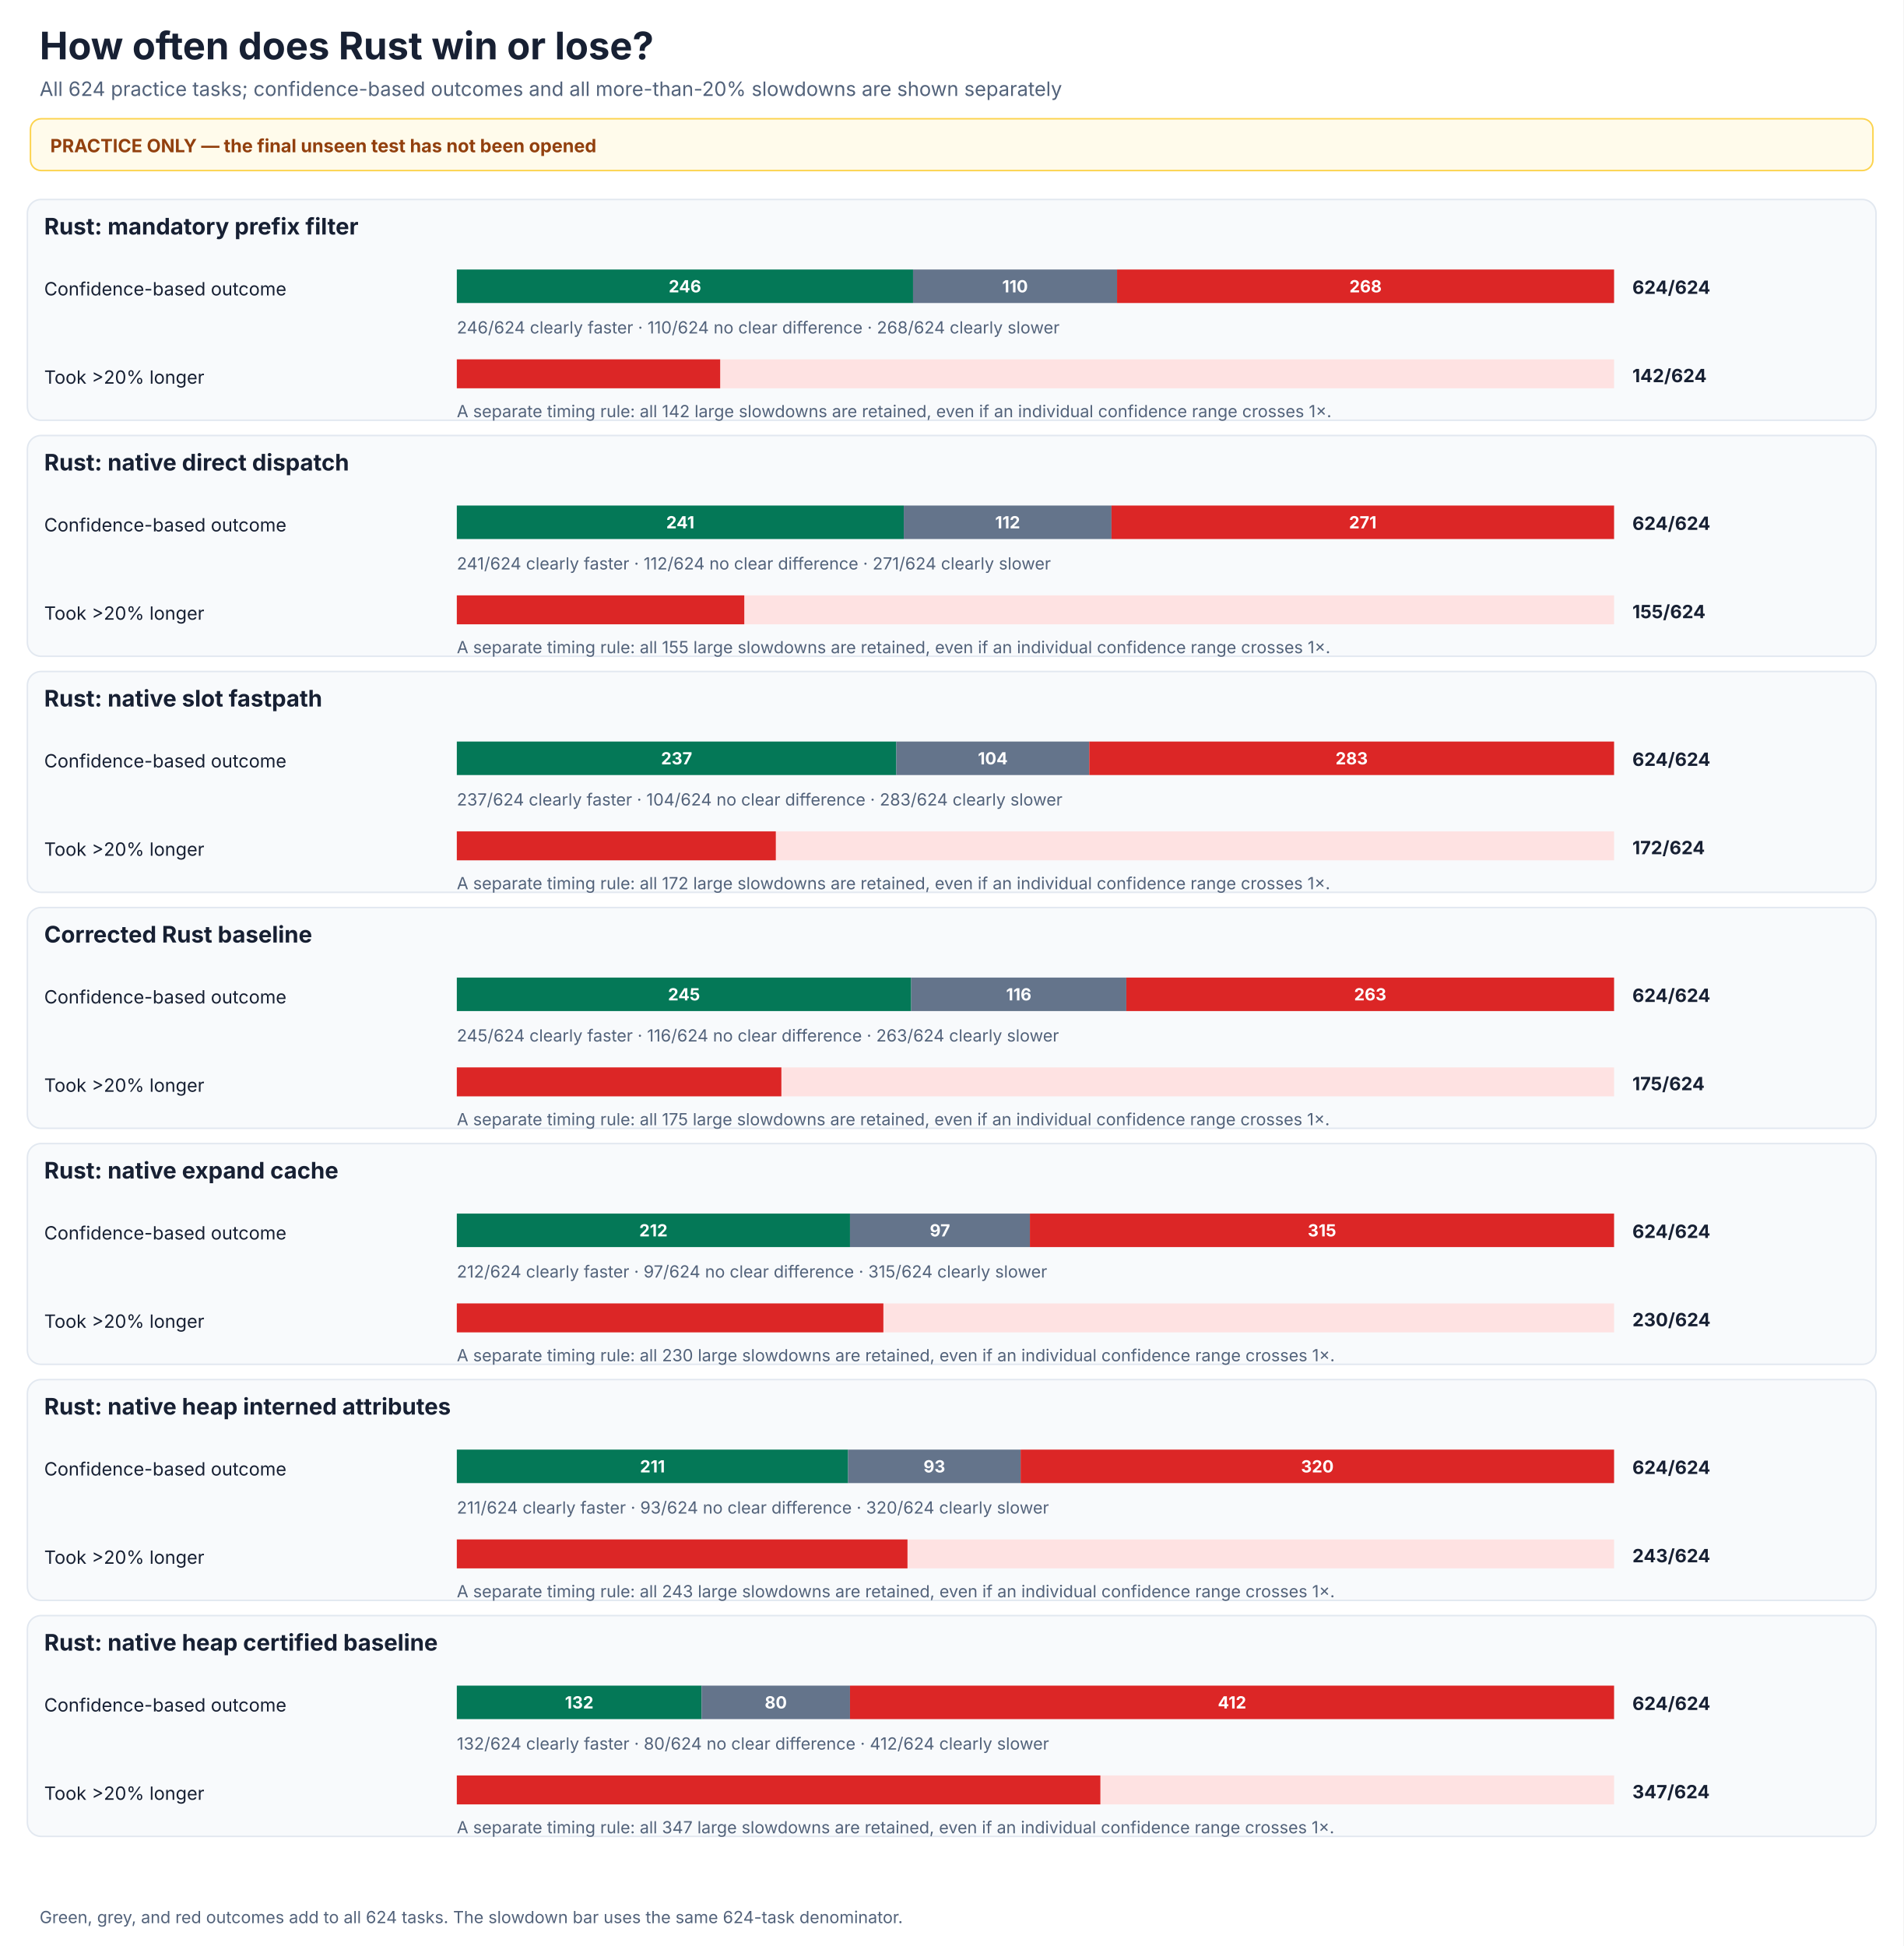
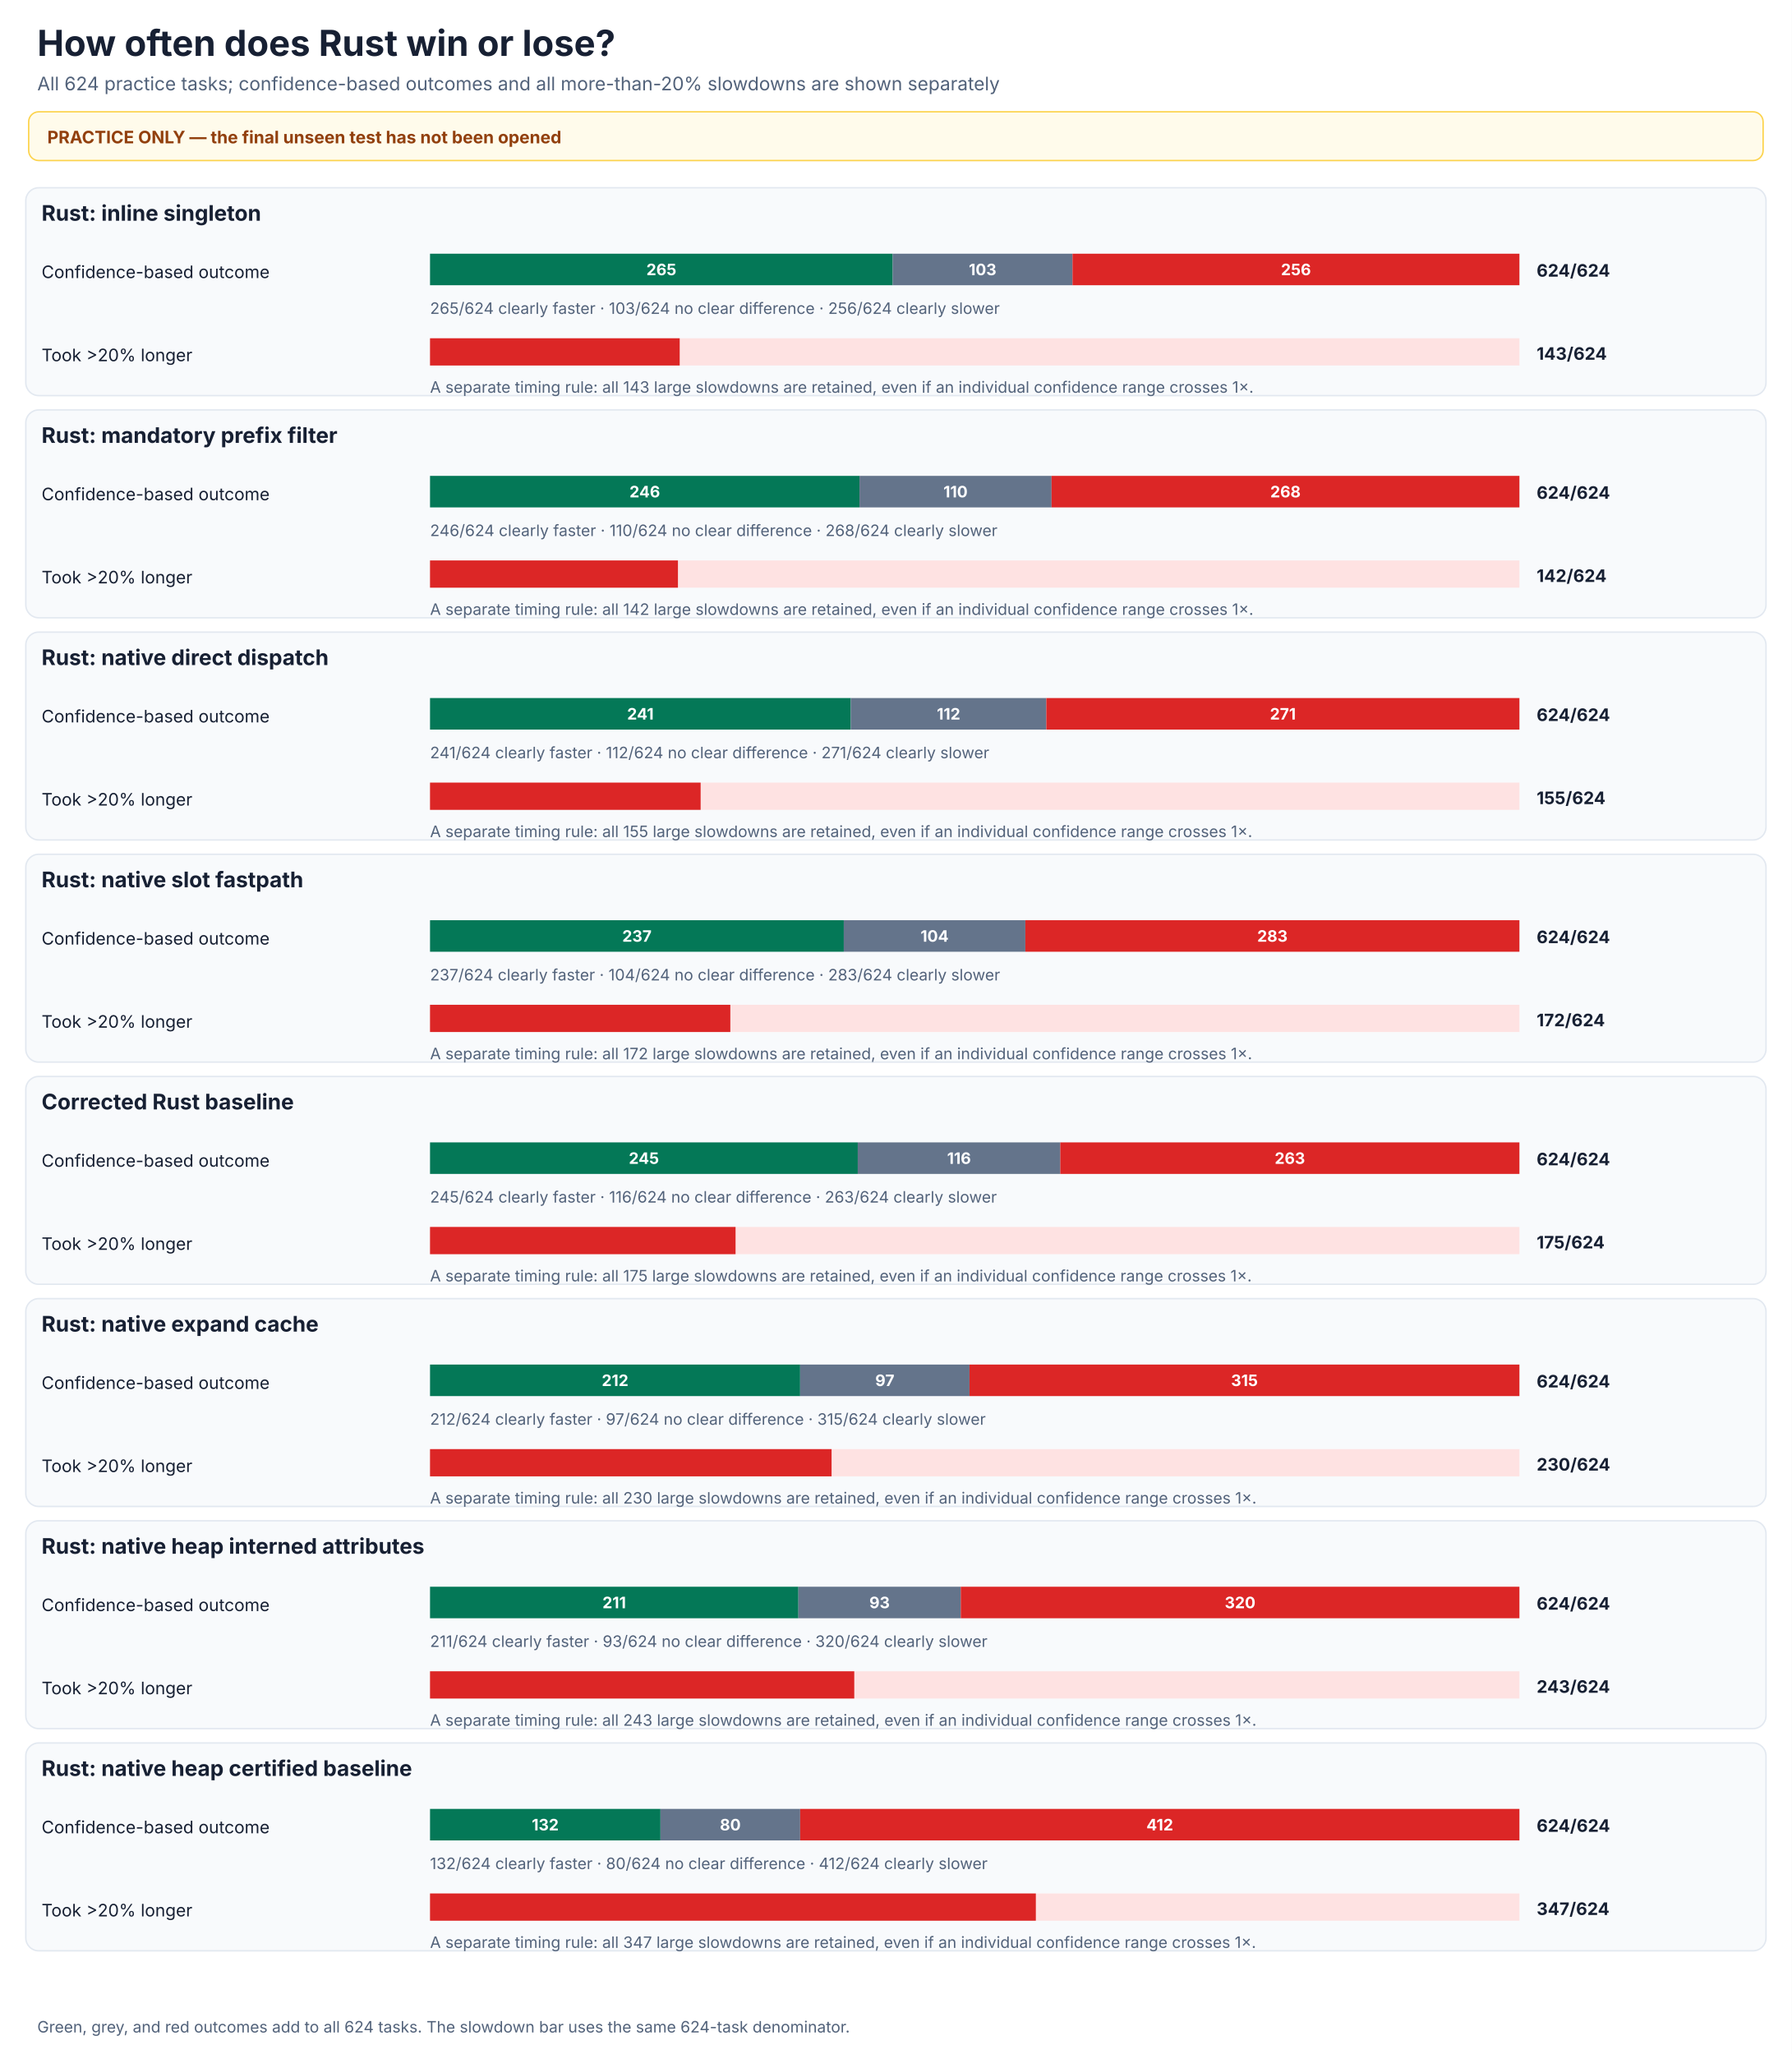
- <svg xmlns="http://www.w3.org/2000/svg" width="1250" height="1278" viewBox="0 0 1250 1278" role="img" aria-label="How often does Rust win or lose?">
+ <svg xmlns="http://www.w3.org/2000/svg" width="1250" height="1433" viewBox="0 0 1250 1433" role="img" aria-label="How often does Rust win or lose?">
  <rect width="100%" height="100%" fill="#ffffff" />
  <style>text{font-family:system-ui,-apple-system,BlinkMacSystemFont,"Segoe UI",sans-serif;fill:#172033}.title{font-size:25px;font-weight:750}.sub{font-size:13px;fill:#52627a}.head{font-size:15px;font-weight:700}.label{font-size:12px}.small{font-size:11px;fill:#52627a}.value{font-size:12px;font-weight:700}.tick{font-size:10.5px;fill:#64748b}.banner{font-size:12px;font-weight:700;fill:#92400e}.grid{stroke:#e2e8f0;stroke-width:1}.base{stroke:#475569;stroke-width:1.7}.panel{fill:#f8fafc;stroke:#e2e8f0;stroke-width:1}</style>
  <text x="26" y="39" class="title">How often does Rust win or lose?</text>
  <text x="26" y="63" class="sub">All 624 practice tasks; confidence-based outcomes and all more-than-20% slowdowns are shown separately</text>
  <rect x="20" y="78" width="1210" height="34" rx="7" fill="#fffbeb" stroke="#fcd34d" />
  <text x="33" y="100" class="banner">PRACTICE ONLY — the final unseen test has not been opened</text>
  <rect x="18" y="131" width="1214" height="145" rx="9" class="panel" />
-   <text x="29" y="154" class="head">Rust: mandatory prefix filter</text>
+   <text x="29" y="154" class="head">Rust: inline singleton</text>
  <text x="29" y="194" class="label">Confidence-based outcome</text>
-   <rect x="300.00" y="177" width="299.62" height="22" fill="#047857" />
-   <text x="449.81" y="192" text-anchor="middle" style="font-size:11px;font-weight:700;fill:#ffffff">246</text>
-   <rect x="599.62" y="177" width="133.97" height="22" fill="#64748b" />
-   <text x="666.60" y="192" text-anchor="middle" style="font-size:11px;font-weight:700;fill:#ffffff">110</text>
-   <rect x="733.59" y="177" width="326.41" height="22" fill="#dc2626" />
-   <text x="896.79" y="192" text-anchor="middle" style="font-size:11px;font-weight:700;fill:#ffffff">268</text>
+   <rect x="300.00" y="177" width="322.76" height="22" fill="#047857" />
+   <text x="461.38" y="192" text-anchor="middle" style="font-size:11px;font-weight:700;fill:#ffffff">265</text>
+   <rect x="622.76" y="177" width="125.45" height="22" fill="#64748b" />
+   <text x="685.48" y="192" text-anchor="middle" style="font-size:11px;font-weight:700;fill:#ffffff">103</text>
+   <rect x="748.21" y="177" width="311.79" height="22" fill="#dc2626" />
+   <text x="904.10" y="192" text-anchor="middle" style="font-size:11px;font-weight:700;fill:#ffffff">256</text>
  <text x="1072" y="193" class="value">624/624</text>
-   <text x="300" y="219" class="small">246/624 clearly faster · 110/624 no clear difference · 268/624 clearly slower</text>
+   <text x="300" y="219" class="small">265/624 clearly faster · 103/624 no clear difference · 256/624 clearly slower</text>
  <text x="29" y="252" class="label">Took &gt;20% longer</text>
  <rect x="300" y="236" width="760" height="19" fill="#fee2e2" />
-   <rect x="300" y="236" width="172.95" height="19" fill="#dc2626" />
-   <text x="1072" y="251" class="value">142/624</text>
-   <text x="300" y="274" class="small">A separate timing rule: all 142 large slowdowns are retained, even if an individual confidence range crosses 1×.</text>
+   <rect x="300" y="236" width="174.17" height="19" fill="#dc2626" />
+   <text x="1072" y="251" class="value">143/624</text>
+   <text x="300" y="274" class="small">A separate timing rule: all 143 large slowdowns are retained, even if an individual confidence range crosses 1×.</text>
  <rect x="18" y="286" width="1214" height="145" rx="9" class="panel" />
-   <text x="29" y="309" class="head">Rust: native direct dispatch</text>
+   <text x="29" y="309" class="head">Rust: mandatory prefix filter</text>
  <text x="29" y="349" class="label">Confidence-based outcome</text>
-   <rect x="300.00" y="332" width="293.53" height="22" fill="#047857" />
-   <text x="446.76" y="347" text-anchor="middle" style="font-size:11px;font-weight:700;fill:#ffffff">241</text>
-   <rect x="593.53" y="332" width="136.41" height="22" fill="#64748b" />
-   <text x="661.73" y="347" text-anchor="middle" style="font-size:11px;font-weight:700;fill:#ffffff">112</text>
-   <rect x="729.94" y="332" width="330.06" height="22" fill="#dc2626" />
-   <text x="894.97" y="347" text-anchor="middle" style="font-size:11px;font-weight:700;fill:#ffffff">271</text>
+   <rect x="300.00" y="332" width="299.62" height="22" fill="#047857" />
+   <text x="449.81" y="347" text-anchor="middle" style="font-size:11px;font-weight:700;fill:#ffffff">246</text>
+   <rect x="599.62" y="332" width="133.97" height="22" fill="#64748b" />
+   <text x="666.60" y="347" text-anchor="middle" style="font-size:11px;font-weight:700;fill:#ffffff">110</text>
+   <rect x="733.59" y="332" width="326.41" height="22" fill="#dc2626" />
+   <text x="896.79" y="347" text-anchor="middle" style="font-size:11px;font-weight:700;fill:#ffffff">268</text>
  <text x="1072" y="348" class="value">624/624</text>
-   <text x="300" y="374" class="small">241/624 clearly faster · 112/624 no clear difference · 271/624 clearly slower</text>
+   <text x="300" y="374" class="small">246/624 clearly faster · 110/624 no clear difference · 268/624 clearly slower</text>
  <text x="29" y="407" class="label">Took &gt;20% longer</text>
  <rect x="300" y="391" width="760" height="19" fill="#fee2e2" />
-   <rect x="300" y="391" width="188.78" height="19" fill="#dc2626" />
-   <text x="1072" y="406" class="value">155/624</text>
-   <text x="300" y="429" class="small">A separate timing rule: all 155 large slowdowns are retained, even if an individual confidence range crosses 1×.</text>
+   <rect x="300" y="391" width="172.95" height="19" fill="#dc2626" />
+   <text x="1072" y="406" class="value">142/624</text>
+   <text x="300" y="429" class="small">A separate timing rule: all 142 large slowdowns are retained, even if an individual confidence range crosses 1×.</text>
  <rect x="18" y="441" width="1214" height="145" rx="9" class="panel" />
-   <text x="29" y="464" class="head">Rust: native slot fastpath</text>
+   <text x="29" y="464" class="head">Rust: native direct dispatch</text>
  <text x="29" y="504" class="label">Confidence-based outcome</text>
-   <rect x="300.00" y="487" width="288.65" height="22" fill="#047857" />
-   <text x="444.33" y="502" text-anchor="middle" style="font-size:11px;font-weight:700;fill:#ffffff">237</text>
-   <rect x="588.65" y="487" width="126.67" height="22" fill="#64748b" />
-   <text x="651.99" y="502" text-anchor="middle" style="font-size:11px;font-weight:700;fill:#ffffff">104</text>
-   <rect x="715.32" y="487" width="344.68" height="22" fill="#dc2626" />
-   <text x="887.66" y="502" text-anchor="middle" style="font-size:11px;font-weight:700;fill:#ffffff">283</text>
+   <rect x="300.00" y="487" width="293.53" height="22" fill="#047857" />
+   <text x="446.76" y="502" text-anchor="middle" style="font-size:11px;font-weight:700;fill:#ffffff">241</text>
+   <rect x="593.53" y="487" width="136.41" height="22" fill="#64748b" />
+   <text x="661.73" y="502" text-anchor="middle" style="font-size:11px;font-weight:700;fill:#ffffff">112</text>
+   <rect x="729.94" y="487" width="330.06" height="22" fill="#dc2626" />
+   <text x="894.97" y="502" text-anchor="middle" style="font-size:11px;font-weight:700;fill:#ffffff">271</text>
  <text x="1072" y="503" class="value">624/624</text>
-   <text x="300" y="529" class="small">237/624 clearly faster · 104/624 no clear difference · 283/624 clearly slower</text>
+   <text x="300" y="529" class="small">241/624 clearly faster · 112/624 no clear difference · 271/624 clearly slower</text>
  <text x="29" y="562" class="label">Took &gt;20% longer</text>
  <rect x="300" y="546" width="760" height="19" fill="#fee2e2" />
-   <rect x="300" y="546" width="209.49" height="19" fill="#dc2626" />
-   <text x="1072" y="561" class="value">172/624</text>
-   <text x="300" y="584" class="small">A separate timing rule: all 172 large slowdowns are retained, even if an individual confidence range crosses 1×.</text>
+   <rect x="300" y="546" width="188.78" height="19" fill="#dc2626" />
+   <text x="1072" y="561" class="value">155/624</text>
+   <text x="300" y="584" class="small">A separate timing rule: all 155 large slowdowns are retained, even if an individual confidence range crosses 1×.</text>
  <rect x="18" y="596" width="1214" height="145" rx="9" class="panel" />
-   <text x="29" y="619" class="head">Corrected Rust baseline</text>
+   <text x="29" y="619" class="head">Rust: native slot fastpath</text>
  <text x="29" y="659" class="label">Confidence-based outcome</text>
-   <rect x="300.00" y="642" width="298.40" height="22" fill="#047857" />
-   <text x="449.20" y="657" text-anchor="middle" style="font-size:11px;font-weight:700;fill:#ffffff">245</text>
-   <rect x="598.40" y="642" width="141.28" height="22" fill="#64748b" />
-   <text x="669.04" y="657" text-anchor="middle" style="font-size:11px;font-weight:700;fill:#ffffff">116</text>
-   <rect x="739.68" y="642" width="320.32" height="22" fill="#dc2626" />
-   <text x="899.84" y="657" text-anchor="middle" style="font-size:11px;font-weight:700;fill:#ffffff">263</text>
+   <rect x="300.00" y="642" width="288.65" height="22" fill="#047857" />
+   <text x="444.33" y="657" text-anchor="middle" style="font-size:11px;font-weight:700;fill:#ffffff">237</text>
+   <rect x="588.65" y="642" width="126.67" height="22" fill="#64748b" />
+   <text x="651.99" y="657" text-anchor="middle" style="font-size:11px;font-weight:700;fill:#ffffff">104</text>
+   <rect x="715.32" y="642" width="344.68" height="22" fill="#dc2626" />
+   <text x="887.66" y="657" text-anchor="middle" style="font-size:11px;font-weight:700;fill:#ffffff">283</text>
  <text x="1072" y="658" class="value">624/624</text>
-   <text x="300" y="684" class="small">245/624 clearly faster · 116/624 no clear difference · 263/624 clearly slower</text>
+   <text x="300" y="684" class="small">237/624 clearly faster · 104/624 no clear difference · 283/624 clearly slower</text>
  <text x="29" y="717" class="label">Took &gt;20% longer</text>
  <rect x="300" y="701" width="760" height="19" fill="#fee2e2" />
-   <rect x="300" y="701" width="213.14" height="19" fill="#dc2626" />
-   <text x="1072" y="716" class="value">175/624</text>
-   <text x="300" y="739" class="small">A separate timing rule: all 175 large slowdowns are retained, even if an individual confidence range crosses 1×.</text>
+   <rect x="300" y="701" width="209.49" height="19" fill="#dc2626" />
+   <text x="1072" y="716" class="value">172/624</text>
+   <text x="300" y="739" class="small">A separate timing rule: all 172 large slowdowns are retained, even if an individual confidence range crosses 1×.</text>
  <rect x="18" y="751" width="1214" height="145" rx="9" class="panel" />
-   <text x="29" y="774" class="head">Rust: native expand cache</text>
+   <text x="29" y="774" class="head">Corrected Rust baseline</text>
  <text x="29" y="814" class="label">Confidence-based outcome</text>
-   <rect x="300.00" y="797" width="258.21" height="22" fill="#047857" />
-   <text x="429.10" y="812" text-anchor="middle" style="font-size:11px;font-weight:700;fill:#ffffff">212</text>
-   <rect x="558.21" y="797" width="118.14" height="22" fill="#64748b" />
-   <text x="617.28" y="812" text-anchor="middle" style="font-size:11px;font-weight:700;fill:#ffffff">97</text>
-   <rect x="676.35" y="797" width="383.65" height="22" fill="#dc2626" />
-   <text x="868.17" y="812" text-anchor="middle" style="font-size:11px;font-weight:700;fill:#ffffff">315</text>
+   <rect x="300.00" y="797" width="298.40" height="22" fill="#047857" />
+   <text x="449.20" y="812" text-anchor="middle" style="font-size:11px;font-weight:700;fill:#ffffff">245</text>
+   <rect x="598.40" y="797" width="141.28" height="22" fill="#64748b" />
+   <text x="669.04" y="812" text-anchor="middle" style="font-size:11px;font-weight:700;fill:#ffffff">116</text>
+   <rect x="739.68" y="797" width="320.32" height="22" fill="#dc2626" />
+   <text x="899.84" y="812" text-anchor="middle" style="font-size:11px;font-weight:700;fill:#ffffff">263</text>
  <text x="1072" y="813" class="value">624/624</text>
-   <text x="300" y="839" class="small">212/624 clearly faster · 97/624 no clear difference · 315/624 clearly slower</text>
+   <text x="300" y="839" class="small">245/624 clearly faster · 116/624 no clear difference · 263/624 clearly slower</text>
  <text x="29" y="872" class="label">Took &gt;20% longer</text>
  <rect x="300" y="856" width="760" height="19" fill="#fee2e2" />
-   <rect x="300" y="856" width="280.13" height="19" fill="#dc2626" />
-   <text x="1072" y="871" class="value">230/624</text>
-   <text x="300" y="894" class="small">A separate timing rule: all 230 large slowdowns are retained, even if an individual confidence range crosses 1×.</text>
+   <rect x="300" y="856" width="213.14" height="19" fill="#dc2626" />
+   <text x="1072" y="871" class="value">175/624</text>
+   <text x="300" y="894" class="small">A separate timing rule: all 175 large slowdowns are retained, even if an individual confidence range crosses 1×.</text>
  <rect x="18" y="906" width="1214" height="145" rx="9" class="panel" />
-   <text x="29" y="929" class="head">Rust: native heap interned attributes</text>
+   <text x="29" y="929" class="head">Rust: native expand cache</text>
  <text x="29" y="969" class="label">Confidence-based outcome</text>
-   <rect x="300.00" y="952" width="256.99" height="22" fill="#047857" />
-   <text x="428.49" y="967" text-anchor="middle" style="font-size:11px;font-weight:700;fill:#ffffff">211</text>
-   <rect x="556.99" y="952" width="113.27" height="22" fill="#64748b" />
-   <text x="613.62" y="967" text-anchor="middle" style="font-size:11px;font-weight:700;fill:#ffffff">93</text>
-   <rect x="670.26" y="952" width="389.74" height="22" fill="#dc2626" />
-   <text x="865.13" y="967" text-anchor="middle" style="font-size:11px;font-weight:700;fill:#ffffff">320</text>
+   <rect x="300.00" y="952" width="258.21" height="22" fill="#047857" />
+   <text x="429.10" y="967" text-anchor="middle" style="font-size:11px;font-weight:700;fill:#ffffff">212</text>
+   <rect x="558.21" y="952" width="118.14" height="22" fill="#64748b" />
+   <text x="617.28" y="967" text-anchor="middle" style="font-size:11px;font-weight:700;fill:#ffffff">97</text>
+   <rect x="676.35" y="952" width="383.65" height="22" fill="#dc2626" />
+   <text x="868.17" y="967" text-anchor="middle" style="font-size:11px;font-weight:700;fill:#ffffff">315</text>
  <text x="1072" y="968" class="value">624/624</text>
-   <text x="300" y="994" class="small">211/624 clearly faster · 93/624 no clear difference · 320/624 clearly slower</text>
+   <text x="300" y="994" class="small">212/624 clearly faster · 97/624 no clear difference · 315/624 clearly slower</text>
  <text x="29" y="1027" class="label">Took &gt;20% longer</text>
  <rect x="300" y="1011" width="760" height="19" fill="#fee2e2" />
-   <rect x="300" y="1011" width="295.96" height="19" fill="#dc2626" />
-   <text x="1072" y="1026" class="value">243/624</text>
-   <text x="300" y="1049" class="small">A separate timing rule: all 243 large slowdowns are retained, even if an individual confidence range crosses 1×.</text>
+   <rect x="300" y="1011" width="280.13" height="19" fill="#dc2626" />
+   <text x="1072" y="1026" class="value">230/624</text>
+   <text x="300" y="1049" class="small">A separate timing rule: all 230 large slowdowns are retained, even if an individual confidence range crosses 1×.</text>
  <rect x="18" y="1061" width="1214" height="145" rx="9" class="panel" />
-   <text x="29" y="1084" class="head">Rust: native heap certified baseline</text>
+   <text x="29" y="1084" class="head">Rust: native heap interned attributes</text>
  <text x="29" y="1124" class="label">Confidence-based outcome</text>
-   <rect x="300.00" y="1107" width="160.77" height="22" fill="#047857" />
-   <text x="380.38" y="1122" text-anchor="middle" style="font-size:11px;font-weight:700;fill:#ffffff">132</text>
-   <rect x="460.77" y="1107" width="97.44" height="22" fill="#64748b" />
-   <text x="509.49" y="1122" text-anchor="middle" style="font-size:11px;font-weight:700;fill:#ffffff">80</text>
-   <rect x="558.21" y="1107" width="501.79" height="22" fill="#dc2626" />
-   <text x="809.10" y="1122" text-anchor="middle" style="font-size:11px;font-weight:700;fill:#ffffff">412</text>
+   <rect x="300.00" y="1107" width="256.99" height="22" fill="#047857" />
+   <text x="428.49" y="1122" text-anchor="middle" style="font-size:11px;font-weight:700;fill:#ffffff">211</text>
+   <rect x="556.99" y="1107" width="113.27" height="22" fill="#64748b" />
+   <text x="613.62" y="1122" text-anchor="middle" style="font-size:11px;font-weight:700;fill:#ffffff">93</text>
+   <rect x="670.26" y="1107" width="389.74" height="22" fill="#dc2626" />
+   <text x="865.13" y="1122" text-anchor="middle" style="font-size:11px;font-weight:700;fill:#ffffff">320</text>
  <text x="1072" y="1123" class="value">624/624</text>
-   <text x="300" y="1149" class="small">132/624 clearly faster · 80/624 no clear difference · 412/624 clearly slower</text>
+   <text x="300" y="1149" class="small">211/624 clearly faster · 93/624 no clear difference · 320/624 clearly slower</text>
  <text x="29" y="1182" class="label">Took &gt;20% longer</text>
  <rect x="300" y="1166" width="760" height="19" fill="#fee2e2" />
-   <rect x="300" y="1166" width="422.63" height="19" fill="#dc2626" />
-   <text x="1072" y="1181" class="value">347/624</text>
-   <text x="300" y="1204" class="small">A separate timing rule: all 347 large slowdowns are retained, even if an individual confidence range crosses 1×.</text>
-   <text x="26" y="1263" class="small">Green, grey, and red outcomes add to all 624 tasks. The slowdown bar uses the same 624-task denominator.</text>
+   <rect x="300" y="1166" width="295.96" height="19" fill="#dc2626" />
+   <text x="1072" y="1181" class="value">243/624</text>
+   <text x="300" y="1204" class="small">A separate timing rule: all 243 large slowdowns are retained, even if an individual confidence range crosses 1×.</text>
+   <rect x="18" y="1216" width="1214" height="145" rx="9" class="panel" />
+   <text x="29" y="1239" class="head">Rust: native heap certified baseline</text>
+   <text x="29" y="1279" class="label">Confidence-based outcome</text>
+   <rect x="300.00" y="1262" width="160.77" height="22" fill="#047857" />
+   <text x="380.38" y="1277" text-anchor="middle" style="font-size:11px;font-weight:700;fill:#ffffff">132</text>
+   <rect x="460.77" y="1262" width="97.44" height="22" fill="#64748b" />
+   <text x="509.49" y="1277" text-anchor="middle" style="font-size:11px;font-weight:700;fill:#ffffff">80</text>
+   <rect x="558.21" y="1262" width="501.79" height="22" fill="#dc2626" />
+   <text x="809.10" y="1277" text-anchor="middle" style="font-size:11px;font-weight:700;fill:#ffffff">412</text>
+   <text x="1072" y="1278" class="value">624/624</text>
+   <text x="300" y="1304" class="small">132/624 clearly faster · 80/624 no clear difference · 412/624 clearly slower</text>
+   <text x="29" y="1337" class="label">Took &gt;20% longer</text>
+   <rect x="300" y="1321" width="760" height="19" fill="#fee2e2" />
+   <rect x="300" y="1321" width="422.63" height="19" fill="#dc2626" />
+   <text x="1072" y="1336" class="value">347/624</text>
+   <text x="300" y="1359" class="small">A separate timing rule: all 347 large slowdowns are retained, even if an individual confidence range crosses 1×.</text>
+   <text x="26" y="1418" class="small">Green, grey, and red outcomes add to all 624 tasks. The slowdown bar uses the same 624-task denominator.</text>
</svg>
